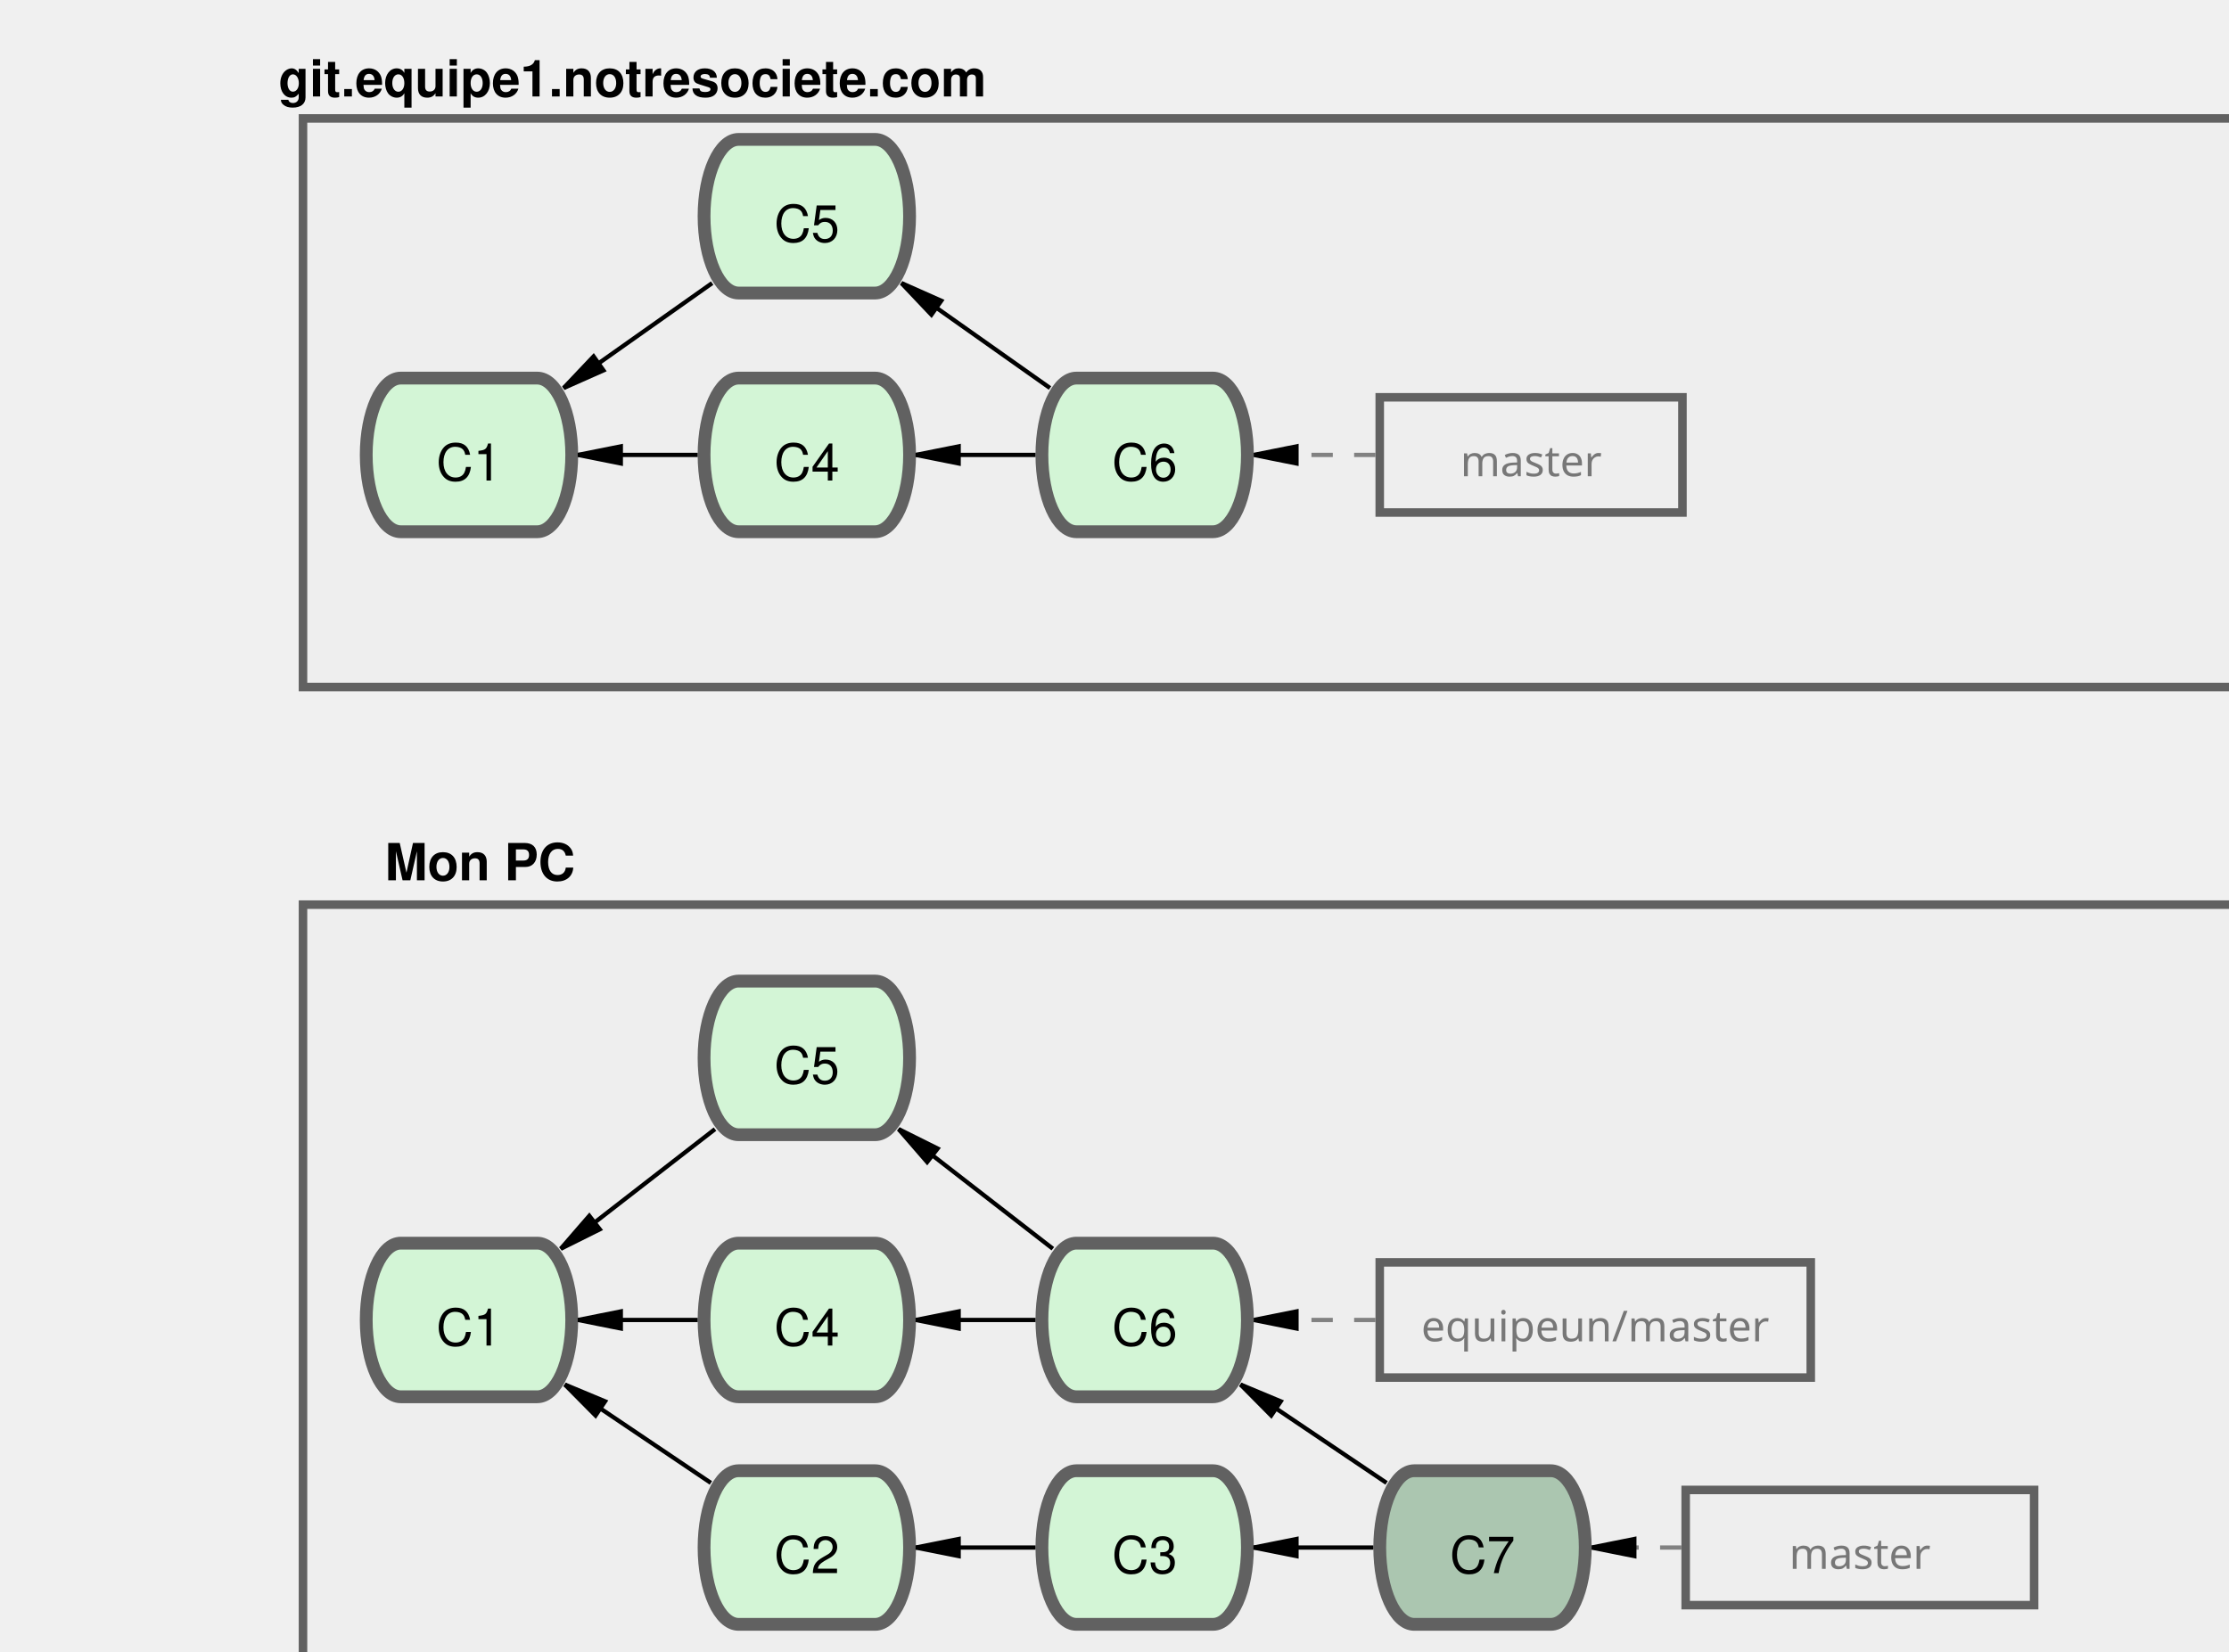
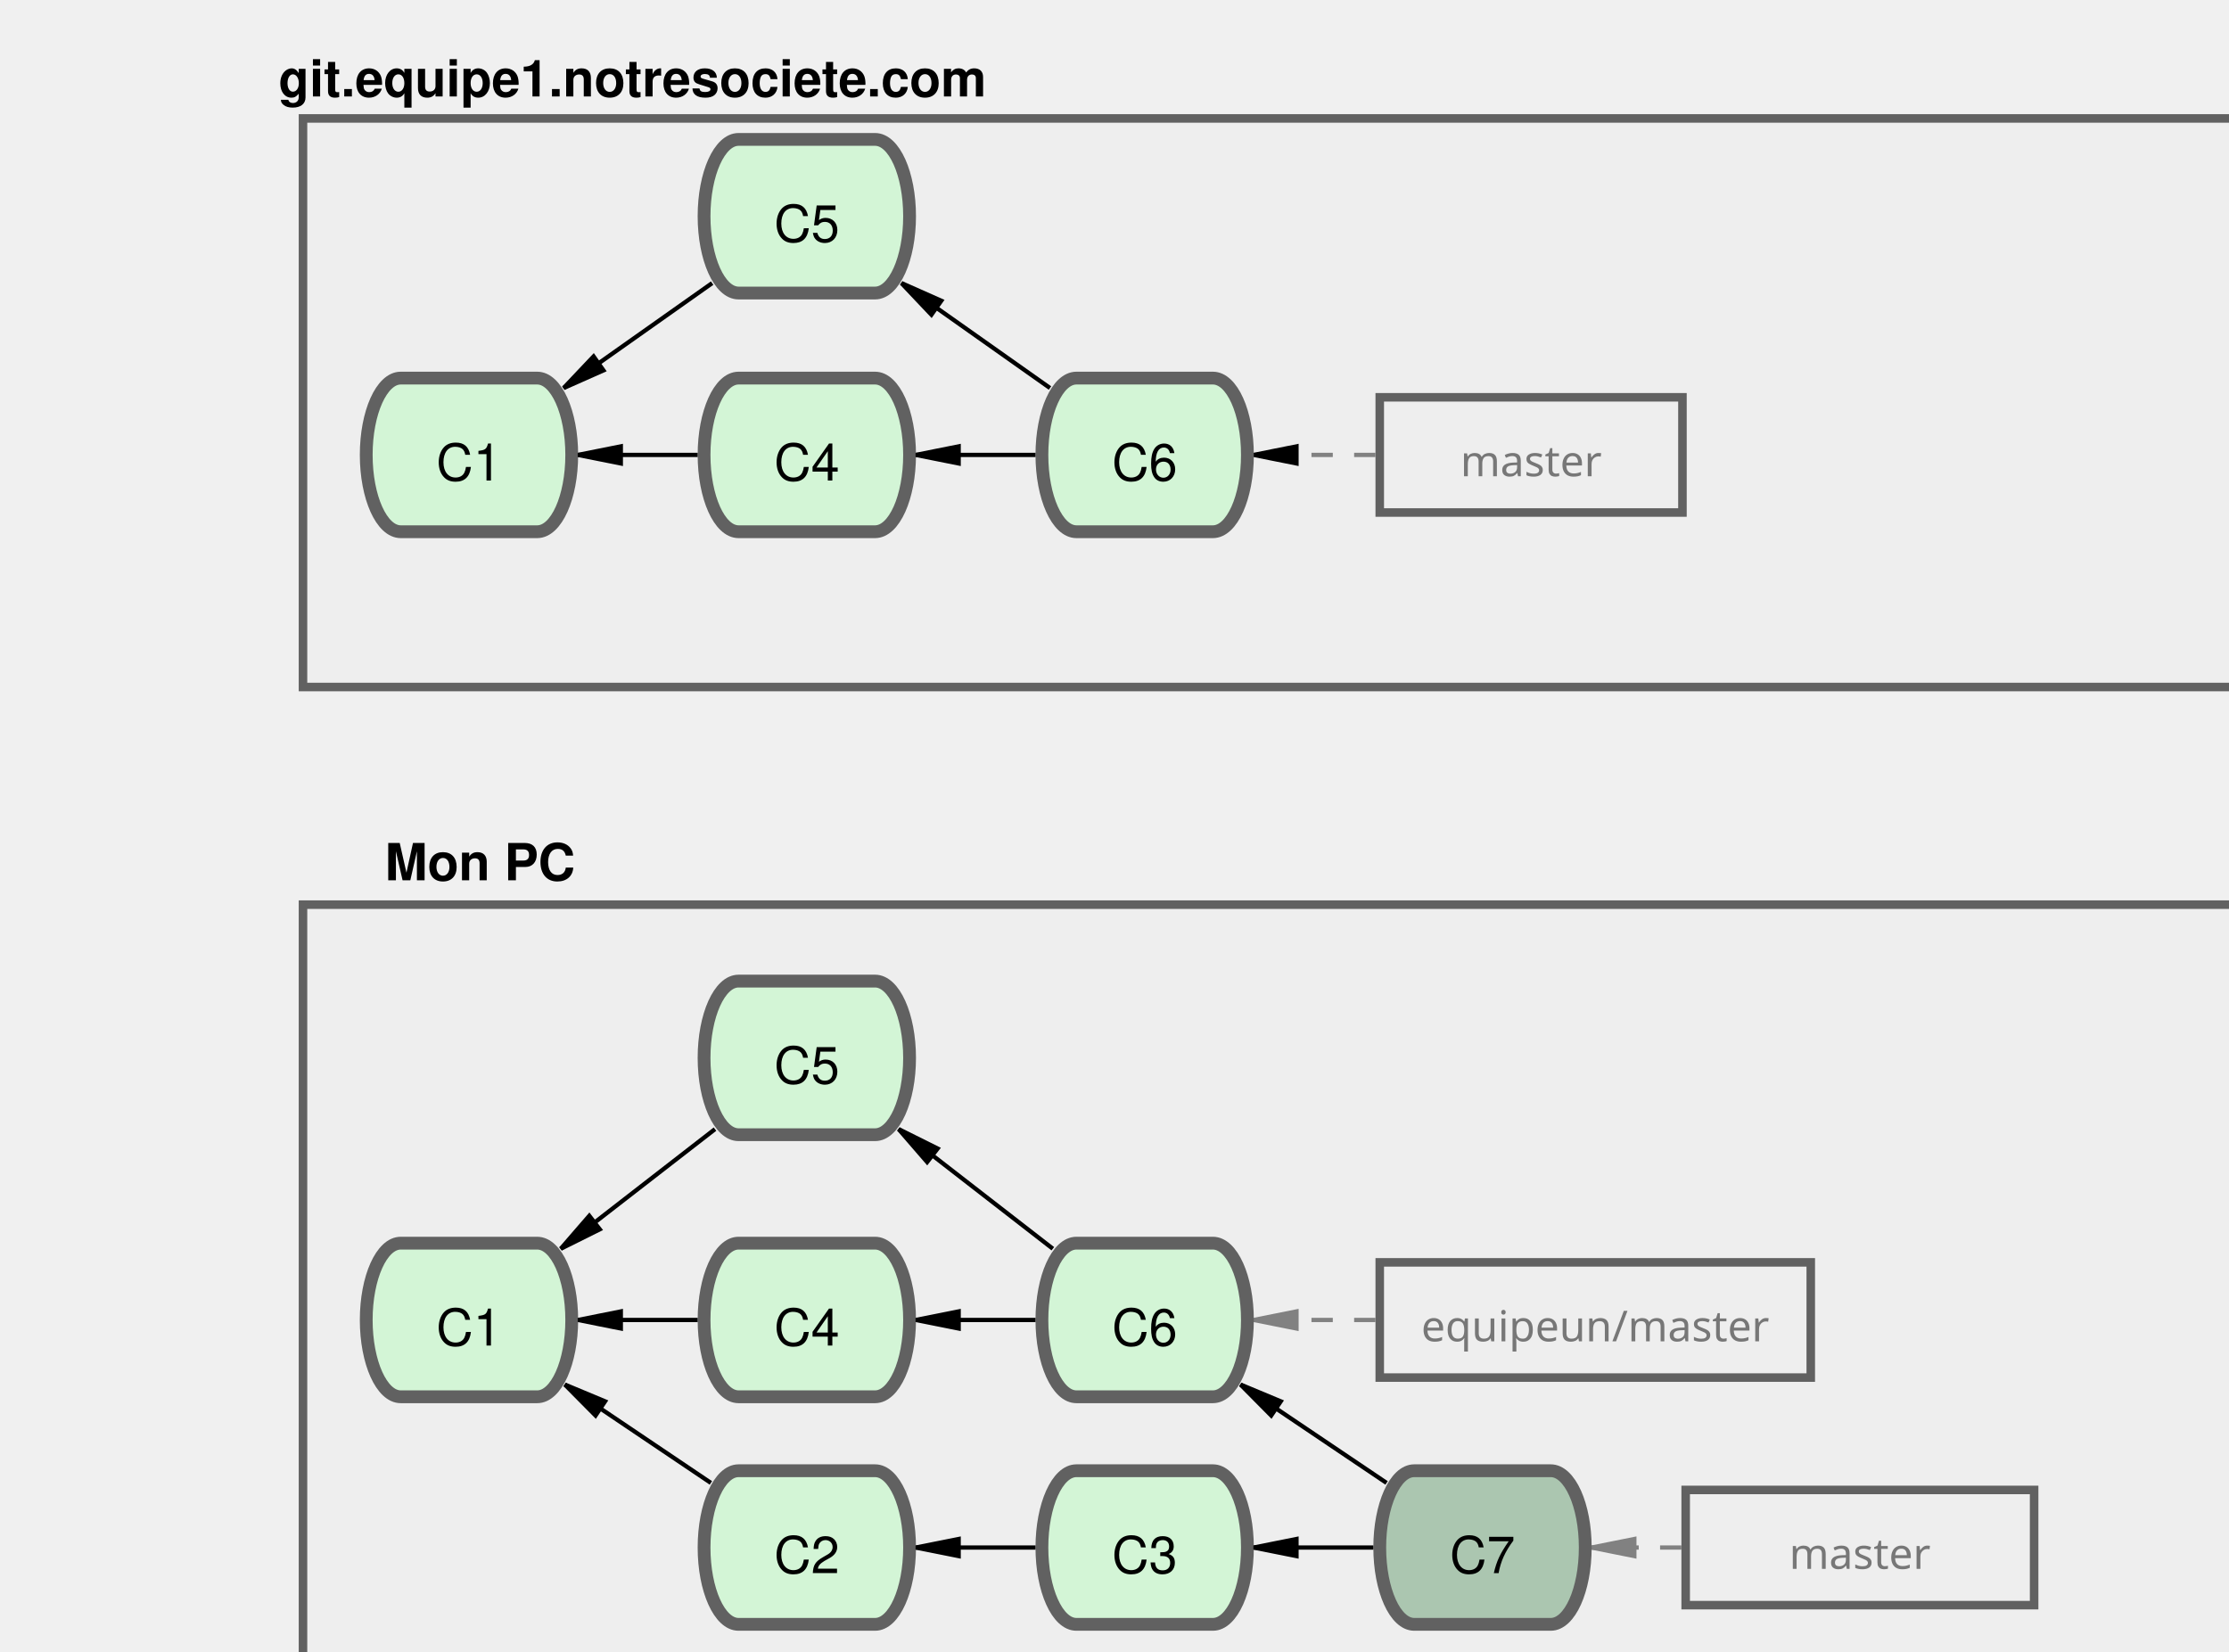
<svg xmlns="http://www.w3.org/2000/svg">
  <defs>
    <marker id="Arrow1Lend" orient="auto" refX="0.0" refY="0.0" style="overflow:visible;">
      <path d="M -10,0.0 L -10.0,-2.0 L 0.0,0.0 L -10.0,2.0 z " id="path3666" style="fill-rule:evenodd;stroke:#000000;stroke-width:1.0px;marker-start:none;" />
+     </marker>
+     <marker id="Arrow1Lend_818181" orient="auto" refX="0.0" refY="0.0" style="overflow:visible;">
+       <path d="M -10,0.0 L -10.0,-2.0 L 0.0,0.0 L -10.0,2.0 z " id="path3666" style="fill-rule:evenodd;stroke:#000000;stroke-width:1.0px;marker-start:none;fill:#818181;stroke:#818181" />
    </marker>
  </defs>
  <g style="stroke:#000000;fill:#fff">
    <rect height="188.0" id="1351" style="stroke:#616161;stroke-width:2px;fill:#eeeeee" width="516.0" x="71.0" y="212.0" />
    <rect height="10.595" id="1353" style="stroke:none;fill:none" width="37.0" x="93.975" y="195.0" />
    <text id="1353_text" style="fill:#000000;stroke:#000000;stroke-width:0px;font-family: Helvetica;font-size:12px" x="93.975" y="195.0">
      <tspan fill="#000000" font-family="Helvetica;,Sans-serif" font-size="12.0px" font-weight="bold" id="1353_line1" stroke="#000000" text-align="center" text-anchor="middle" x="112.475" y="206.298">Mon PC</tspan>
    </text>
    <rect height="27.0" id="1357" style="stroke:#616161;stroke-width:2px;fill:#eeeeee" width="101.0" x="323.312" y="295.83" />
    <text id="1357_text" style="fill:#cccccc;stroke:#cccccc;stroke-width:0px;font-family: Luxi Sans;font-size:10px" x="323.312" y="295.83">
      <tspan fill="#777777" font-family="LucidaGrande;" font-size="10.0px" id="1357_line1" stroke="#777777" text-align="center" text-anchor="middle" x="373.812" y="314.33">equipeun/master</tspan>
    </text>
    <rect height="27.0" id="1364" style="stroke:#616161;stroke-width:2px;fill:#eeeeee" width="81.652" x="395.0" y="349.161" />
    <text id="1364_text" style="fill:#cccccc;stroke:#cccccc;stroke-width:0px;font-family: Luxi Sans;font-size:10px" x="395.0" y="349.161">
      <tspan fill="#777777" font-family="LucidaGrande;" font-size="10.0px" id="1364_line1" stroke="#777777" text-align="center" text-anchor="middle" x="435.826" y="367.661">master</tspan>
    </text>
    <rect height="36.0" id="1369" rx="8.085" ry="18.0" style="stroke:#616161;stroke-width:3px;fill:#d3f5d6" width="48.157" x="164.982" y="344.661" />
    <text id="1369_text" style="fill:#000000;stroke:#000000;stroke-width:0px;font-family: Helvetica;font-size:12px" x="164.982" y="344.661">
      <tspan fill="#000000" font-family="LucidaGrande;" font-size="12.0px" id="1369_line1" stroke="#000000" text-align="center" text-anchor="middle" x="189.061" y="368.661">C2</tspan>
    </text>
    <rect height="36.0" id="1370" rx="8.085" ry="18.0" style="stroke:#616161;stroke-width:3px;fill:#d3f5d6" width="48.157" x="244.147" y="344.661" />
    <text id="1370_text" style="fill:#000000;stroke:#000000;stroke-width:0px;font-family: Helvetica;font-size:12px" x="244.147" y="344.661">
      <tspan fill="#000000" font-family="LucidaGrande;" font-size="12.0px" id="1370_line1" stroke="#000000" text-align="center" text-anchor="middle" x="268.226" y="368.661">C3</tspan>
    </text>
    <path d="M 242.647,362.661 L 214.639,362.661" id="1371" style="marker-start:none;stroke:#000000;marker-end:url(#Arrow1Lend);fill:none" />
-     <path d="M 322.312,309.33 L 293.805,309.33" id="1407" style="marker-start:none;stroke:#818181;marker-end:url(#Arrow1Lend);stroke-dasharray:5 5;fill:none" />
-     <path d="M 394.0,362.661 L 372.969,362.661" id="1408" style="marker-start:none;stroke:#818181;marker-end:url(#Arrow1Lend);stroke-dasharray:5 5;fill:none" />
+     <path d="M 322.312,309.33 L 293.805,309.33" id="1407" style="marker-start:none;stroke:#818181;marker-end:url(#Arrow1Lend_818181);stroke-dasharray:5 5;fill:none" />
+     <path d="M 394.0,362.661 L 372.969,362.661" id="1408" style="marker-start:none;stroke:#818181;marker-end:url(#Arrow1Lend_818181);stroke-dasharray:5 5;fill:none" />
    <rect height="133.245" id="1350" style="stroke:#616161;stroke-width:2px;fill:#eeeeee" width="516.0" x="71.0" y="27.755" />
    <rect height="27.0" id="1344" style="stroke:#616161;stroke-width:2px;fill:#eeeeee" width="70.932" x="323.312" y="93.107" />
    <text id="1344_text" style="fill:#cccccc;stroke:#cccccc;stroke-width:0px;font-family: Luxi Sans;font-size:10px" x="323.312" y="93.107">
      <tspan fill="#777777" font-family="LucidaGrande;" font-size="10.0px" id="1344_line1" stroke="#777777" text-align="center" text-anchor="middle" x="358.778" y="111.607">master</tspan>
    </text>
    <rect height="3.214" id="1352" style="stroke:none;fill:none" width="36.334" x="130.0" y="15.0" />
    <text id="1352_text" style="fill:#000000;stroke:#000000;stroke-width:0px;font-family: Helvetica;font-size:12px" x="130.0" y="15.0">
      <tspan fill="#000000" font-family="Helvetica;,Sans-serif" font-size="12.0px" font-weight="bold" id="1352_line1" stroke="#000000" text-align="center" text-anchor="middle" x="148.167" y="22.607">git.equipe1.notresociete.com</tspan>
    </text>
    <rect height="36.0" id="1375" rx="8.085" ry="18.0" style="stroke:#616161;stroke-width:3px;fill:#d3f5d6" width="48.157" x="85.817" y="88.607" />
    <text id="1375_text" style="fill:#000000;stroke:#000000;stroke-width:0px;font-family: Helvetica;font-size:12px" x="85.817" y="88.607">
      <tspan fill="#000000" font-family="LucidaGrande;" font-size="12.0px" id="1375_line1" stroke="#000000" text-align="center" text-anchor="middle" x="109.896" y="112.607">C1</tspan>
    </text>
    <path d="M 322.312,106.607 L 293.805,106.607" id="1405" style="marker-start:none;stroke:#818181;marker-end:url(#Arrow1Lend);stroke-dasharray:5 5;fill:none" />
    <rect height="36.0" id="1379" rx="8.085" ry="18.0" style="stroke:#616161;stroke-width:3px;fill:#d3f5d6" width="48.157" x="164.982" y="32.67" />
    <text id="1379_text" style="fill:#000000;stroke:#000000;stroke-width:0px;font-family: Helvetica;font-size:12px" x="164.982" y="32.67">
      <tspan fill="#000000" font-family="LucidaGrande;" font-size="12.0px" id="1379_line1" stroke="#000000" text-align="center" text-anchor="middle" x="189.061" y="56.67">C5</tspan>
    </text>
    <rect height="36.0" id="1380" rx="8.085" ry="18.0" style="stroke:#616161;stroke-width:3px;fill:#d3f5d6" width="48.157" x="164.982" y="88.607" />
    <text id="1380_text" style="fill:#000000;stroke:#000000;stroke-width:0px;font-family: Helvetica;font-size:12px" x="164.982" y="88.607">
      <tspan fill="#000000" font-family="LucidaGrande;" font-size="12.0px" id="1380_line1" stroke="#000000" text-align="center" text-anchor="middle" x="189.061" y="112.607">C4</tspan>
    </text>
    <path d="M 163.482,106.607 L 135.475,106.607" id="1381" style="marker-start:none;stroke:#000000;marker-end:url(#Arrow1Lend);fill:none" />
    <rect height="36.0" id="1382" rx="8.085" ry="18.0" style="stroke:#616161;stroke-width:3px;fill:#d3f5d6" width="48.157" x="244.147" y="88.607" />
    <text id="1382_text" style="fill:#000000;stroke:#000000;stroke-width:0px;font-family: Helvetica;font-size:12px" x="244.147" y="88.607">
      <tspan fill="#000000" font-family="LucidaGrande;" font-size="12.0px" id="1382_line1" stroke="#000000" text-align="center" text-anchor="middle" x="268.226" y="112.607">C6</tspan>
    </text>
    <path d="M 242.647,106.607 L 214.639,106.607" id="1383" style="marker-start:none;stroke:#000000;marker-end:url(#Arrow1Lend);fill:none" />
    <path d="M 166.876,66.346 L 132.081,90.931" id="1409" style="marker-start:none;stroke:#000000;marker-end:url(#Arrow1Lend);fill:none" />
    <path d="M 246.041,90.931 L 211.246,66.346" id="1419" style="marker-start:none;stroke:#000000;marker-end:url(#Arrow1Lend);fill:none" />
    <rect height="36.0" id="1420" rx="8.085" ry="18.0" style="stroke:#616161;stroke-width:3px;fill:#d3f5d6" width="48.157" x="85.817" y="291.33" />
    <text id="1420_text" style="fill:#000000;stroke:#000000;stroke-width:0px;font-family: Helvetica;font-size:12px" x="85.817" y="291.33">
      <tspan fill="#000000" font-family="LucidaGrande;" font-size="12.0px" id="1420_line1" stroke="#000000" text-align="center" text-anchor="middle" x="109.896" y="315.33">C1</tspan>
    </text>
    <rect height="36.0" id="1421" rx="8.085" ry="18.0" style="stroke:#616161;stroke-width:3px;fill:#d3f5d6" width="48.157" x="164.982" y="229.915" />
    <text id="1421_text" style="fill:#000000;stroke:#000000;stroke-width:0px;font-family: Helvetica;font-size:12px" x="164.982" y="229.915">
      <tspan fill="#000000" font-family="LucidaGrande;" font-size="12.0px" id="1421_line1" stroke="#000000" text-align="center" text-anchor="middle" x="189.061" y="253.915">C5</tspan>
    </text>
    <rect height="36.0" id="1422" rx="8.085" ry="18.0" style="stroke:#616161;stroke-width:3px;fill:#d3f5d6" width="48.157" x="164.982" y="291.33" />
    <text id="1422_text" style="fill:#000000;stroke:#000000;stroke-width:0px;font-family: Helvetica;font-size:12px" x="164.982" y="291.33">
      <tspan fill="#000000" font-family="LucidaGrande;" font-size="12.0px" id="1422_line1" stroke="#000000" text-align="center" text-anchor="middle" x="189.061" y="315.33">C4</tspan>
    </text>
    <path d="M 163.482,309.33 L 135.475,309.33" id="1423" style="marker-start:none;stroke:#000000;marker-end:url(#Arrow1Lend);fill:none" />
    <rect height="36.0" id="1424" rx="8.085" ry="18.0" style="stroke:#616161;stroke-width:3px;fill:#d3f5d6" width="48.157" x="244.147" y="291.33" />
    <text id="1424_text" style="fill:#000000;stroke:#000000;stroke-width:0px;font-family: Helvetica;font-size:12px" x="244.147" y="291.33">
      <tspan fill="#000000" font-family="LucidaGrande;" font-size="12.0px" id="1424_line1" stroke="#000000" text-align="center" text-anchor="middle" x="268.226" y="315.33">C6</tspan>
    </text>
    <path d="M 242.647,309.33 L 214.639,309.33" id="1425" style="marker-start:none;stroke:#000000;marker-end:url(#Arrow1Lend);fill:none" />
    <path d="M 167.541,264.61 L 131.416,292.635" id="1426" style="marker-start:none;stroke:#000000;marker-end:url(#Arrow1Lend);fill:none" />
    <path d="M 246.706,292.635 L 210.581,264.61" id="1427" style="marker-start:none;stroke:#000000;marker-end:url(#Arrow1Lend);fill:none" />
    <path d="M 166.579,347.516 L 132.377,324.475" id="1428" style="marker-start:none;stroke:#000000;marker-end:url(#Arrow1Lend);fill:none" />
    <rect height="36.0" id="1429" rx="8.085" ry="18.0" style="stroke:#616161;stroke-width:3px;fill:#abc6b0" width="48.157" x="323.312" y="344.661" />
    <text id="1429_text" style="fill:#000000;stroke:#000000;stroke-width:0px;font-family: Helvetica;font-size:12px" x="323.312" y="344.661">
      <tspan fill="#000000" font-family="LucidaGrande;" font-size="12.0px" id="1429_line1" stroke="#000000" text-align="center" text-anchor="middle" x="347.391" y="368.661">C7</tspan>
    </text>
    <path d="M 321.812,362.661 L 293.805,362.661" id="1430" style="marker-start:none;stroke:#000000;marker-end:url(#Arrow1Lend);fill:none" />
    <path d="M 324.909,347.516 L 290.707,324.475" id="1431" style="marker-start:none;stroke:#000000;marker-end:url(#Arrow1Lend);fill:none" />
  </g>
</svg>
